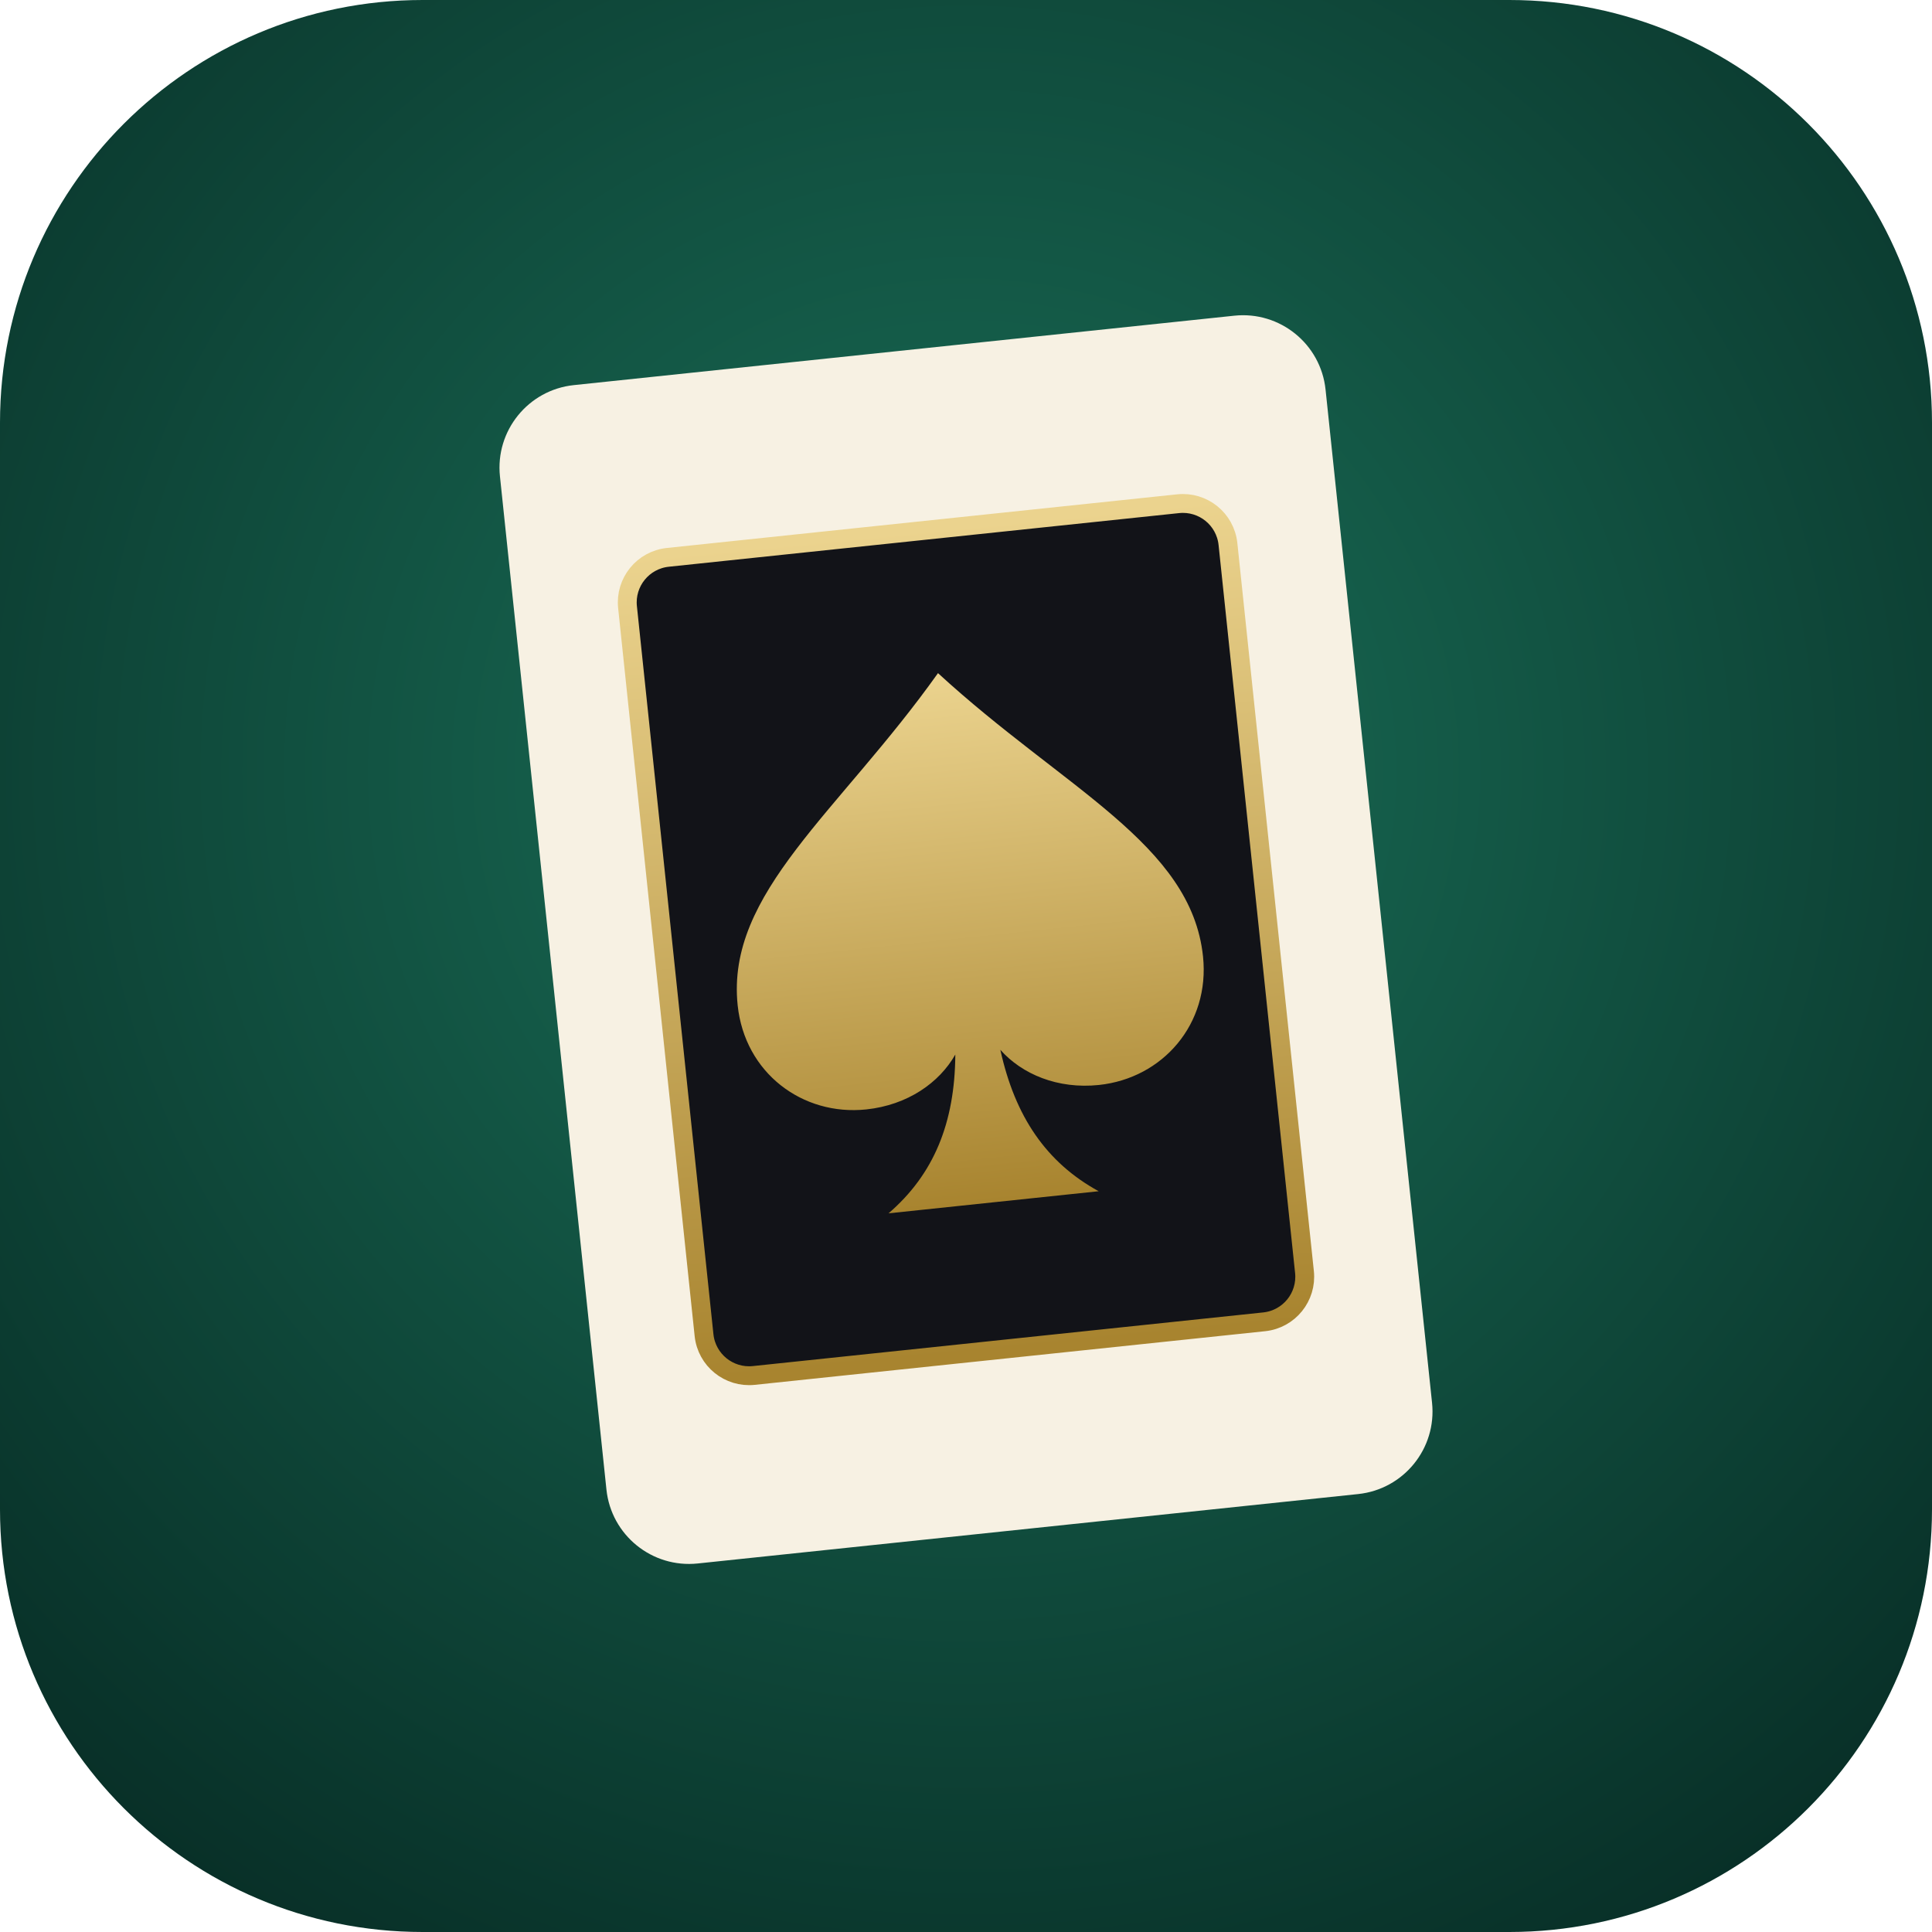
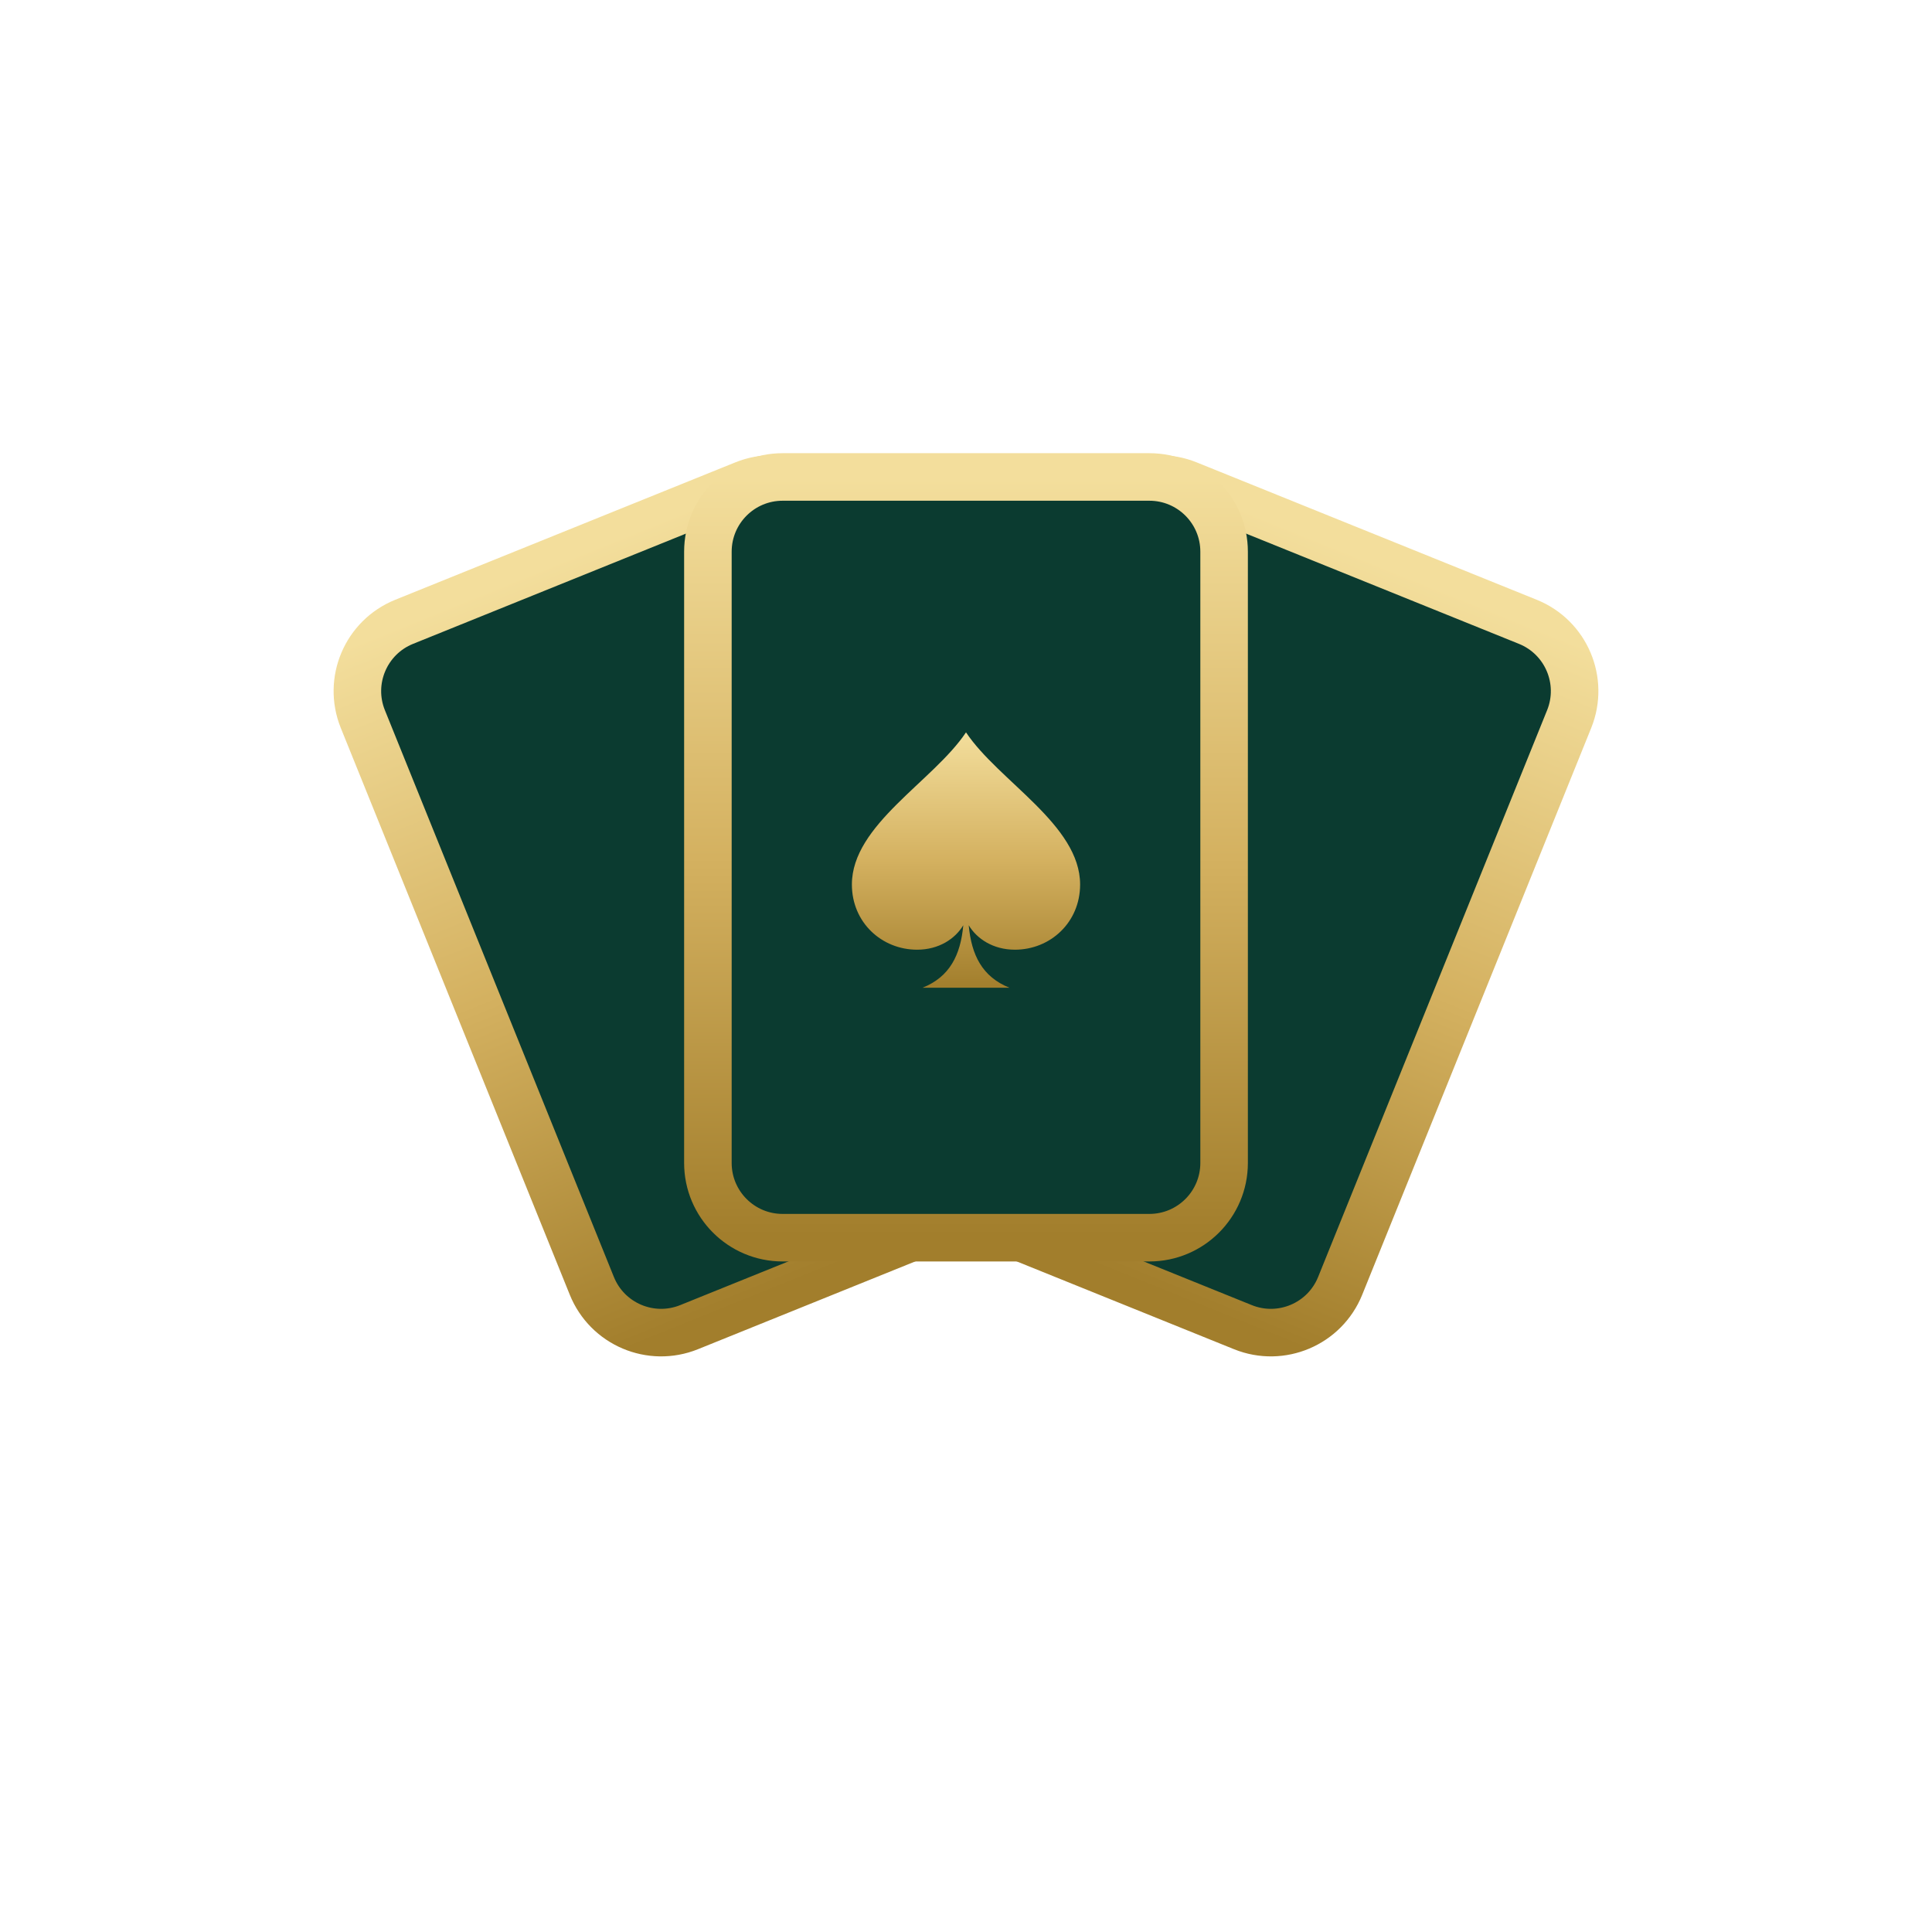
<svg xmlns="http://www.w3.org/2000/svg" viewBox="0 0 512 512">
  <defs>
-     <radialGradient id="g" cx="50%" cy="40%" r="70%">
-       <stop offset="0" stop-color="#1A7058" />
-       <stop offset="1" stop-color="#082F27" />
+     <linearGradient id="gold" x1="0" y1="0" x2="0" y2="1">
+       <stop offset="0" stop-color="#F3DE9C" />
+       <stop offset=".5" stop-color="#D4B160" />
+       <stop offset="1" stop-color="#A27E2C" />
+     </linearGradient>
+     <linearGradient id="goldD" x1="0" y1="0" x2="0" y2="1">
+       <stop offset="0" stop-color="#B8913A" />
+       <stop offset="1" stop-color="#7A5A1C" />
+     </linearGradient>
+     <radialGradient id="felt" cx="50%" cy="38%" r="75%">
+       <stop offset="0" stop-color="#17614D" />
+       <stop offset="1" stop-color="#072A22" />
    </radialGradient>
-     <linearGradient id="b" x1="0" y1="0" x2="0" y2="1">
-       <stop offset="0" stop-color="#EBD38E" />
-       <stop offset="1" stop-color="#A8842F" />
+     <linearGradient id="ivory" x1="0" y1="0" x2="0" y2="1">
+       <stop offset="0" stop-color="#FFFBF1" />
+       <stop offset="1" stop-color="#EDE3CC" />
    </linearGradient>
+     <linearGradient id="ruby" x1="0" y1="0" x2="0" y2="1">
+       <stop offset="0" stop-color="#C23347" />
+       <stop offset="1" stop-color="#7E1626" />
+     </linearGradient>
+     <filter id="sh" x="-30%" y="-30%" width="160%" height="160%">
+       <feDropShadow dx="0" dy="6" stdDeviation="8" flood-color="#000" flood-opacity=".35" />
+     </filter>
  </defs>
-   <rect width="512" height="512" rx="112" fill="url(#g)" />
-   <rect x="146" y="92" width="220" height="314" rx="22" fill="#F7F1E3" transform="rotate(-6 256 249)" />
-   <rect x="176" y="140" width="160" height="218" rx="12" fill="#121318" stroke="url(#b)" stroke-width="5" transform="rotate(-6 256 249)" />
-   <path d="M256 178c-30 34-62 52-62 82 0 18 14 31 31 31 11 0 20-5 25-12-2 18-9 31-22 40h56c-13-9-20-22-22-40 5 7 14 12 25 12 17 0 31-13 31-31 0-30-32-48-62-82z" fill="url(#b)" transform="rotate(-6 256 249)" />
+   <rect rx="114" fill="url(#felt)" />
+   <g transform="translate(76 76) scale(1.8)">
+     <g transform="rotate(-22 100 182)">
+       <rect x="62" y="28" width="76" height="112" rx="11" fill="#0B3B30" stroke="url(#gold)" stroke-width="7" />
+     </g>
+     <g transform="rotate(22 100 182)">
+       <rect x="62" y="28" width="76" height="112" rx="11" fill="#0B3B30" stroke="url(#gold)" stroke-width="7" />
+     </g>
+     <g transform="rotate(0 100 182)">
+       <rect x="62" y="28" width="76" height="112" rx="11" fill="#0B3B30" stroke="url(#gold)" stroke-width="7" />
+     </g>
+     <g transform="translate(80.00 64.00) scale(0.4)">
+       <path d="M50 4C38 22 8 38 8 60C8 74 19 84 32 84C40 84 46 80 49 75C48 86 44 94 34 98L66 98C56 94 52 86 51 75C54 80 60 84 68 84C81 84 92 74 92 60C92 38 62 22 50 4Z" fill="url(#gold)" />
+     </g>
+   </g>
</svg>
